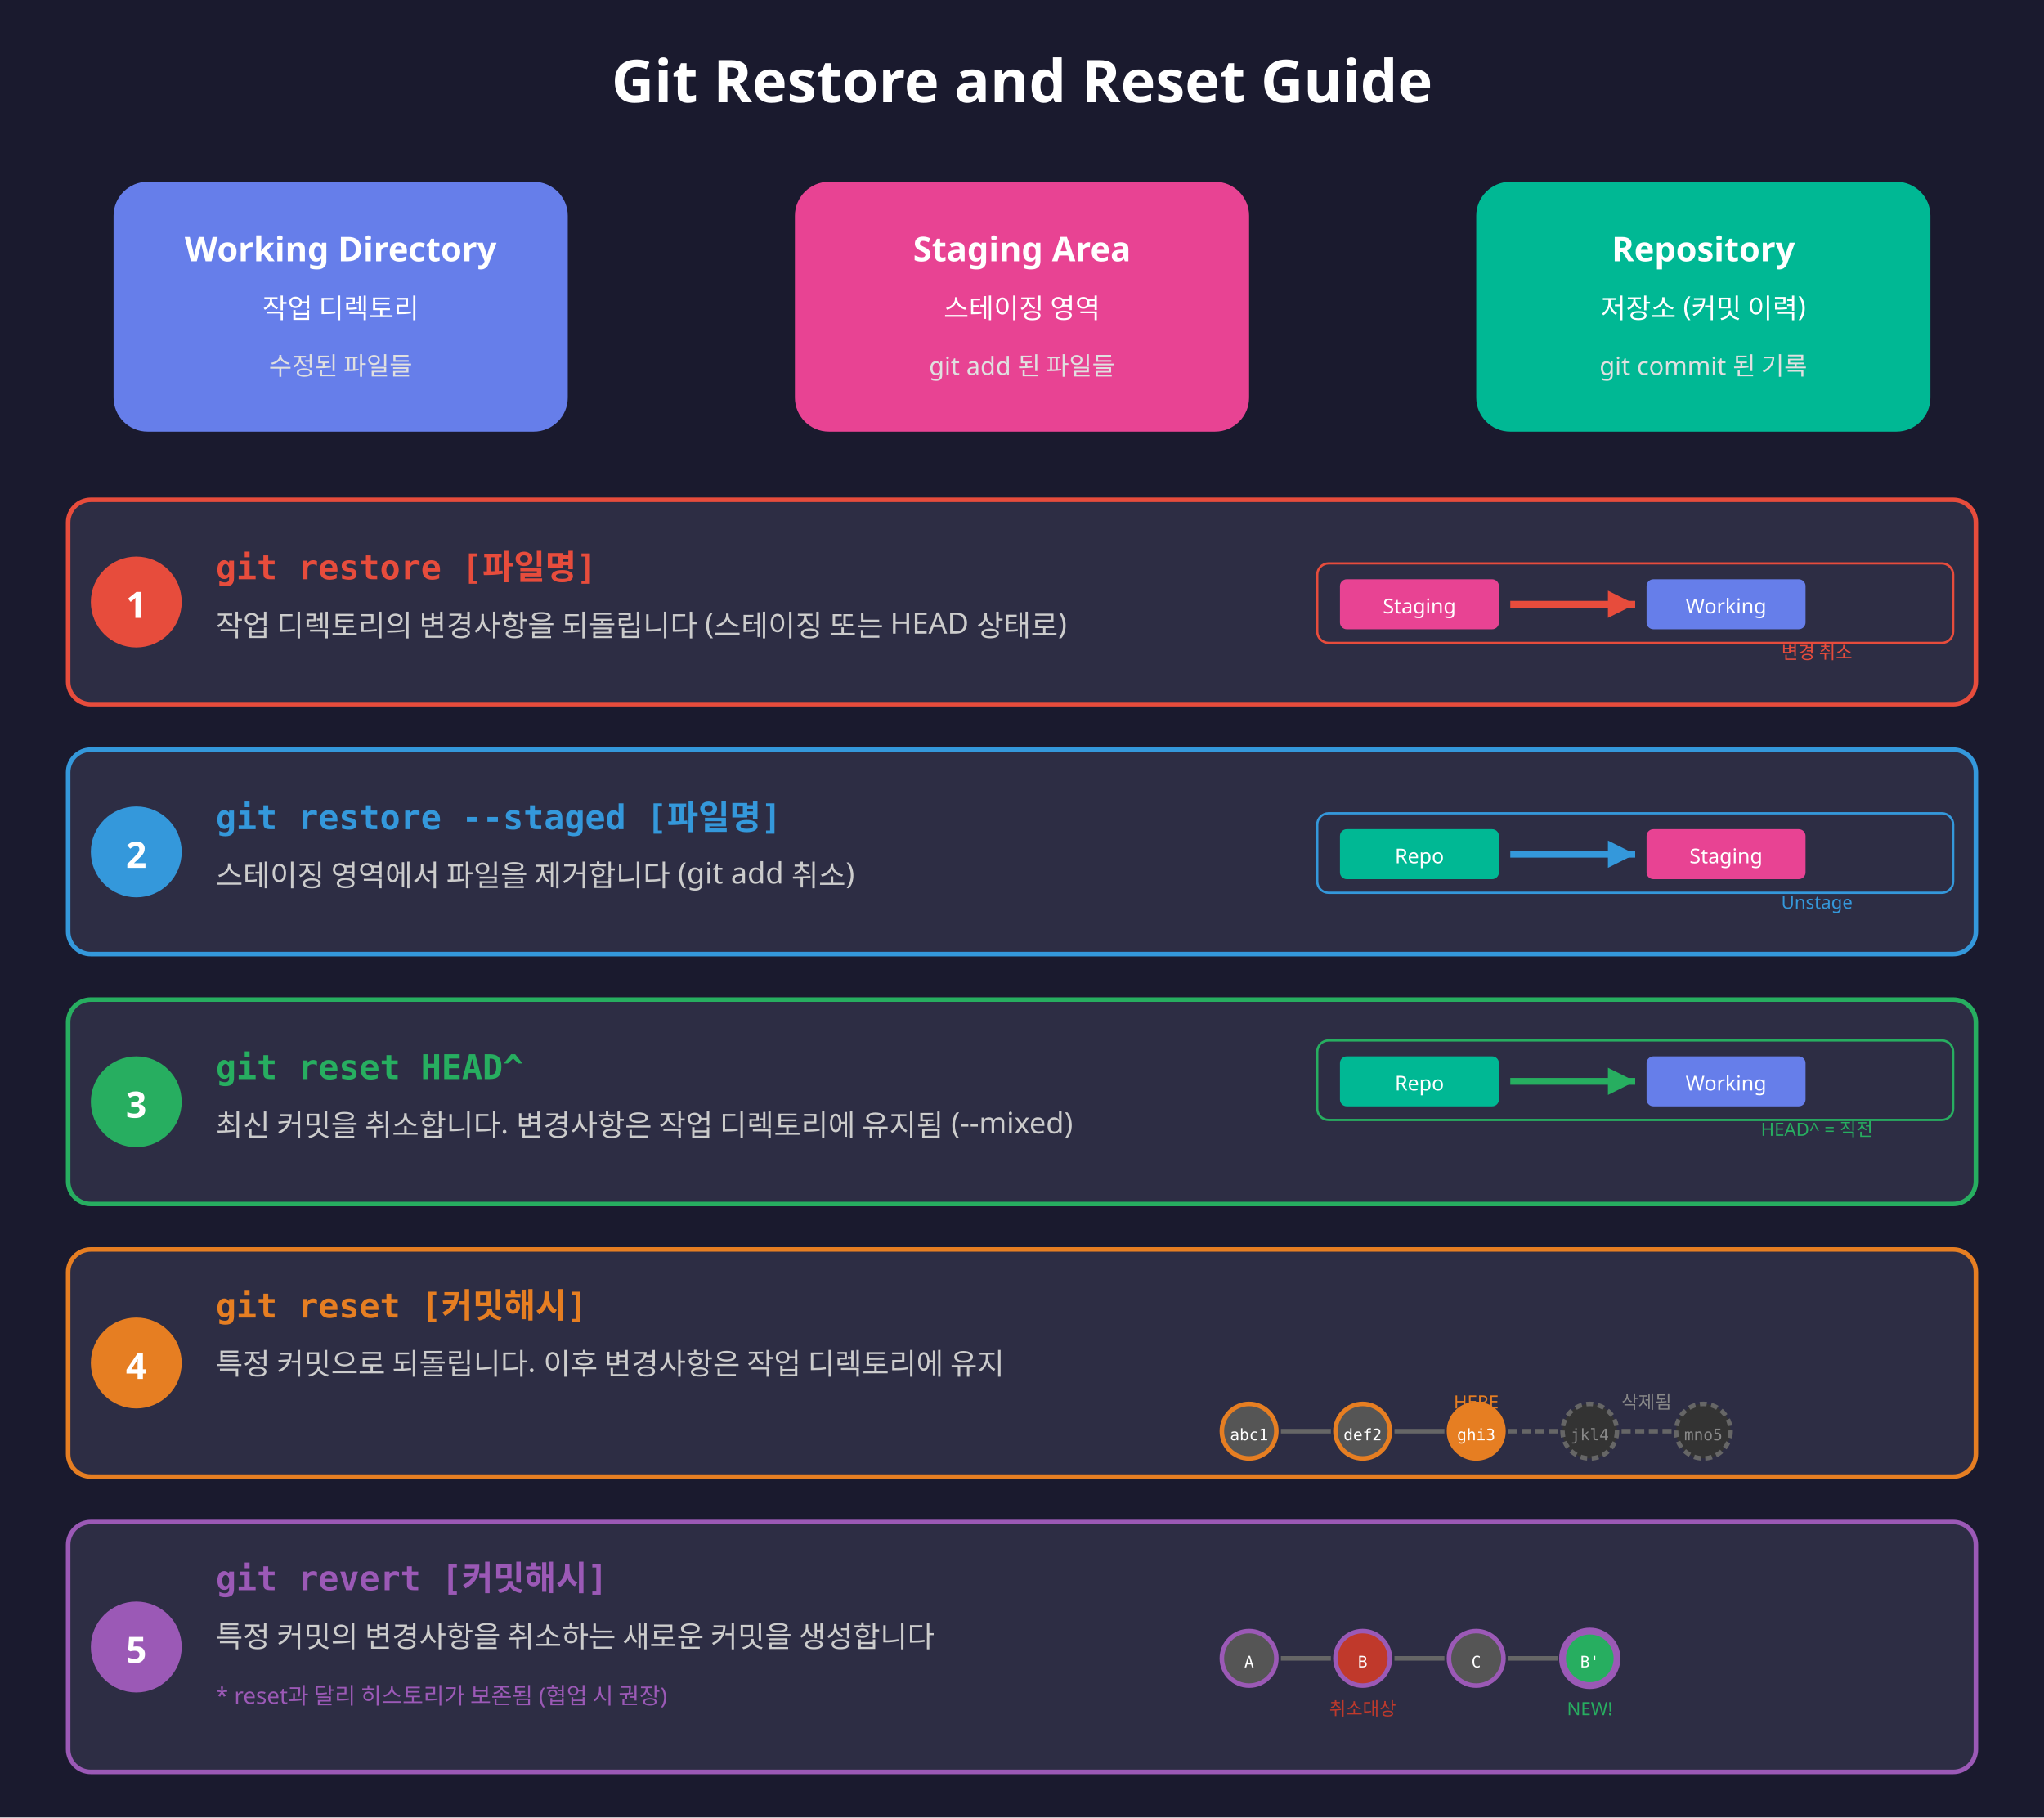
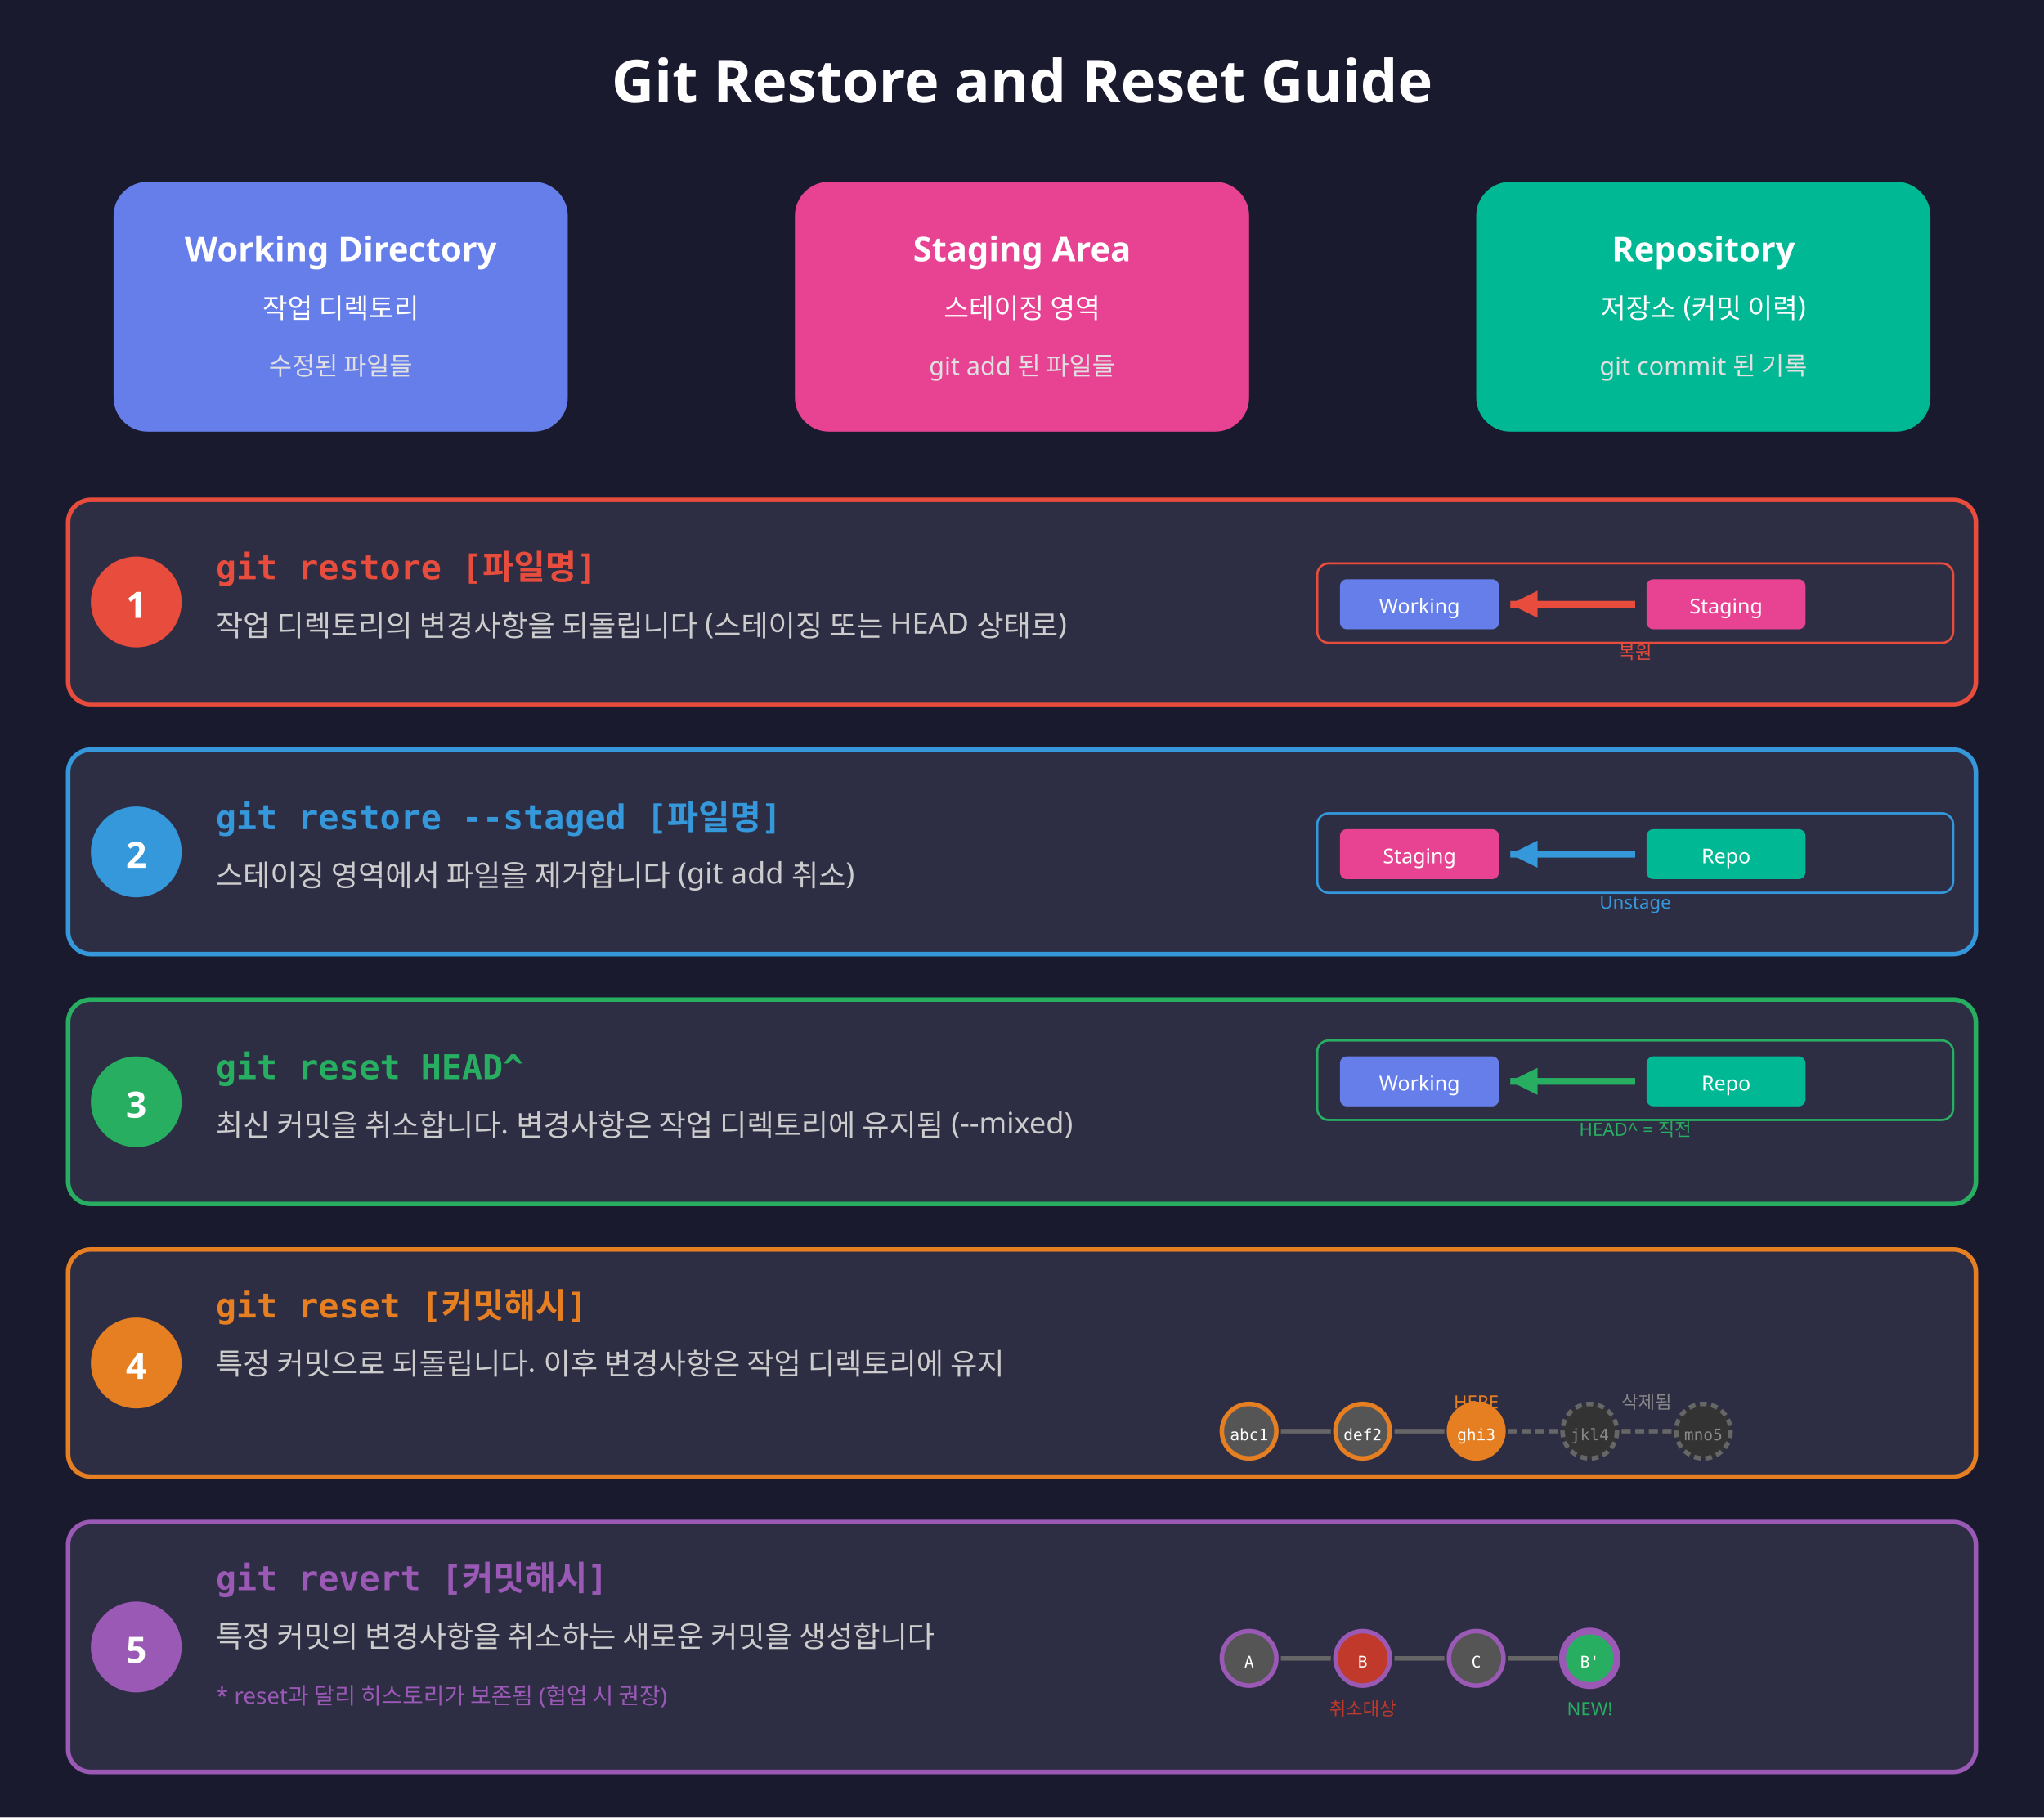
<svg xmlns="http://www.w3.org/2000/svg" viewBox="0 0 900 800" width="900" height="800">
  <rect width="900" height="800" fill="#1a1a2e" />
  <text x="450" y="45" text-anchor="middle" font-family="sans-serif" font-size="26" font-weight="bold" fill="#ffffff">Git Restore and Reset Guide</text>
  <rect x="50" y="80" width="200" height="110" rx="15" fill="#667eea" />
  <text x="150" y="115" text-anchor="middle" font-family="sans-serif" font-size="15" font-weight="bold" fill="#ffffff">Working Directory</text>
  <text x="150" y="140" text-anchor="middle" font-family="sans-serif" font-size="12" fill="#ffffff">작업 디렉토리</text>
  <text x="150" y="165" text-anchor="middle" font-family="sans-serif" font-size="11" fill="#e0e0e0">수정된 파일들</text>
  <rect x="350" y="80" width="200" height="110" rx="15" fill="#e84393" />
  <text x="450" y="115" text-anchor="middle" font-family="sans-serif" font-size="15" font-weight="bold" fill="#ffffff">Staging Area</text>
  <text x="450" y="140" text-anchor="middle" font-family="sans-serif" font-size="12" fill="#ffffff">스테이징 영역</text>
  <text x="450" y="165" text-anchor="middle" font-family="sans-serif" font-size="11" fill="#e0e0e0">git add 된 파일들</text>
  <rect x="650" y="80" width="200" height="110" rx="15" fill="#00b894" />
  <text x="750" y="115" text-anchor="middle" font-family="sans-serif" font-size="15" font-weight="bold" fill="#ffffff">Repository</text>
  <text x="750" y="140" text-anchor="middle" font-family="sans-serif" font-size="12" fill="#ffffff">저장소 (커밋 이력)</text>
  <text x="750" y="165" text-anchor="middle" font-family="sans-serif" font-size="11" fill="#e0e0e0">git commit 된 기록</text>
  <rect x="30" y="220" width="840" height="90" rx="10" fill="#2d2d44" stroke="#e74c3c" stroke-width="2" />
  <circle cx="60" cy="265" r="20" fill="#e74c3c" />
  <text x="60" y="272" text-anchor="middle" font-family="sans-serif" font-size="16" font-weight="bold" fill="#ffffff">1</text>
  <text x="95" y="255" font-family="monospace" font-size="15" font-weight="bold" fill="#e74c3c">git restore [파일명]</text>
  <text x="95" y="280" font-family="sans-serif" font-size="13" fill="#cccccc">작업 디렉토리의 변경사항을 되돌립니다 (스테이징 또는 HEAD 상태로)</text>
  <rect x="580" y="248" width="280" height="35" rx="5" fill="#2d2d44" stroke="#e74c3c" stroke-width="1" />
-   <rect x="590" y="255" width="70" height="22" rx="3" fill="#e84393" />
-   <text x="625" y="270" text-anchor="middle" font-family="sans-serif" font-size="9" fill="#ffffff">Staging</text>
+   <rect x="590" y="255" width="70" height="22" rx="3" fill="#667eea" />
+   <text x="625" y="270" text-anchor="middle" font-family="sans-serif" font-size="9" fill="#ffffff">Working</text>
  <line x1="665" y1="266" x2="720" y2="266" stroke="#e74c3c" stroke-width="3" />
-   <polygon points="720,266 708,260 708,272" fill="#e74c3c" />
-   <rect x="725" y="255" width="70" height="22" rx="3" fill="#667eea" />
-   <text x="760" y="270" text-anchor="middle" font-family="sans-serif" font-size="9" fill="#ffffff">Working</text>
-   <text x="800" y="290" text-anchor="middle" font-family="sans-serif" font-size="8" fill="#e74c3c">변경 취소</text>
+   <polygon points="665,266 677,260 677,272" fill="#e74c3c" />
+   <rect x="725" y="255" width="70" height="22" rx="3" fill="#e84393" />
+   <text x="760" y="270" text-anchor="middle" font-family="sans-serif" font-size="9" fill="#ffffff">Staging</text>
+   <text x="720" y="290" text-anchor="middle" font-family="sans-serif" font-size="8" fill="#e74c3c">복원</text>
  <rect x="30" y="330" width="840" height="90" rx="10" fill="#2d2d44" stroke="#3498db" stroke-width="2" />
  <circle cx="60" cy="375" r="20" fill="#3498db" />
  <text x="60" y="382" text-anchor="middle" font-family="sans-serif" font-size="16" font-weight="bold" fill="#ffffff">2</text>
  <text x="95" y="365" font-family="monospace" font-size="15" font-weight="bold" fill="#3498db">git restore --staged [파일명]</text>
  <text x="95" y="390" font-family="sans-serif" font-size="13" fill="#cccccc">스테이징 영역에서 파일을 제거합니다 (git add 취소)</text>
  <rect x="580" y="358" width="280" height="35" rx="5" fill="#2d2d44" stroke="#3498db" stroke-width="1" />
-   <rect x="590" y="365" width="70" height="22" rx="3" fill="#00b894" />
-   <text x="625" y="380" text-anchor="middle" font-family="sans-serif" font-size="9" fill="#ffffff">Repo</text>
+   <rect x="590" y="365" width="70" height="22" rx="3" fill="#e84393" />
+   <text x="625" y="380" text-anchor="middle" font-family="sans-serif" font-size="9" fill="#ffffff">Staging</text>
  <line x1="665" y1="376" x2="720" y2="376" stroke="#3498db" stroke-width="3" />
-   <polygon points="720,376 708,370 708,382" fill="#3498db" />
-   <rect x="725" y="365" width="70" height="22" rx="3" fill="#e84393" />
-   <text x="760" y="380" text-anchor="middle" font-family="sans-serif" font-size="9" fill="#ffffff">Staging</text>
-   <text x="800" y="400" text-anchor="middle" font-family="sans-serif" font-size="8" fill="#3498db">Unstage</text>
+   <polygon points="665,376 677,370 677,382" fill="#3498db" />
+   <rect x="725" y="365" width="70" height="22" rx="3" fill="#00b894" />
+   <text x="760" y="380" text-anchor="middle" font-family="sans-serif" font-size="9" fill="#ffffff">Repo</text>
+   <text x="720" y="400" text-anchor="middle" font-family="sans-serif" font-size="8" fill="#3498db">Unstage</text>
  <rect x="30" y="440" width="840" height="90" rx="10" fill="#2d2d44" stroke="#27ae60" stroke-width="2" />
  <circle cx="60" cy="485" r="20" fill="#27ae60" />
  <text x="60" y="492" text-anchor="middle" font-family="sans-serif" font-size="16" font-weight="bold" fill="#ffffff">3</text>
  <text x="95" y="475" font-family="monospace" font-size="15" font-weight="bold" fill="#27ae60">git reset HEAD^</text>
  <text x="95" y="500" font-family="sans-serif" font-size="13" fill="#cccccc">최신 커밋을 취소합니다. 변경사항은 작업 디렉토리에 유지됨 (--mixed)</text>
  <rect x="580" y="458" width="280" height="35" rx="5" fill="#2d2d44" stroke="#27ae60" stroke-width="1" />
-   <rect x="590" y="465" width="70" height="22" rx="3" fill="#00b894" />
-   <text x="625" y="480" text-anchor="middle" font-family="sans-serif" font-size="9" fill="#ffffff">Repo</text>
+   <rect x="590" y="465" width="70" height="22" rx="3" fill="#667eea" />
+   <text x="625" y="480" text-anchor="middle" font-family="sans-serif" font-size="9" fill="#ffffff">Working</text>
  <line x1="665" y1="476" x2="720" y2="476" stroke="#27ae60" stroke-width="3" />
-   <polygon points="720,476 708,470 708,482" fill="#27ae60" />
-   <rect x="725" y="465" width="70" height="22" rx="3" fill="#667eea" />
-   <text x="760" y="480" text-anchor="middle" font-family="sans-serif" font-size="9" fill="#ffffff">Working</text>
-   <text x="800" y="500" text-anchor="middle" font-family="sans-serif" font-size="8" fill="#27ae60">HEAD^ = 직전</text>
+   <polygon points="665,476 677,470 677,482" fill="#27ae60" />
+   <rect x="725" y="465" width="70" height="22" rx="3" fill="#00b894" />
+   <text x="760" y="480" text-anchor="middle" font-family="sans-serif" font-size="9" fill="#ffffff">Repo</text>
+   <text x="720" y="500" text-anchor="middle" font-family="sans-serif" font-size="8" fill="#27ae60">HEAD^ = 직전</text>
  <rect x="30" y="550" width="840" height="100" rx="10" fill="#2d2d44" stroke="#e67e22" stroke-width="2" />
  <circle cx="60" cy="600" r="20" fill="#e67e22" />
  <text x="60" y="607" text-anchor="middle" font-family="sans-serif" font-size="16" font-weight="bold" fill="#ffffff">4</text>
  <text x="95" y="580" font-family="monospace" font-size="15" font-weight="bold" fill="#e67e22">git reset [커밋해시]</text>
  <text x="95" y="605" font-family="sans-serif" font-size="13" fill="#cccccc">특정 커밋으로 되돌립니다. 이후 변경사항은 작업 디렉토리에 유지</text>
  <circle cx="550" cy="630" r="12" fill="#555555" stroke="#e67e22" stroke-width="2" />
  <text x="550" y="634" text-anchor="middle" font-family="monospace" font-size="7" fill="#ffffff">abc1</text>
  <line x1="564" y1="630" x2="586" y2="630" stroke="#666666" stroke-width="2" />
  <circle cx="600" cy="630" r="12" fill="#555555" stroke="#e67e22" stroke-width="2" />
  <text x="600" y="634" text-anchor="middle" font-family="monospace" font-size="7" fill="#ffffff">def2</text>
  <line x1="614" y1="630" x2="636" y2="630" stroke="#666666" stroke-width="2" />
  <circle cx="650" cy="630" r="12" fill="#e67e22" stroke="#e67e22" stroke-width="2" />
  <text x="650" y="634" text-anchor="middle" font-family="monospace" font-size="7" fill="#ffffff">ghi3</text>
  <text x="650" y="620" text-anchor="middle" font-family="sans-serif" font-size="8" fill="#e67e22">HERE</text>
  <line x1="664" y1="630" x2="686" y2="630" stroke="#666666" stroke-width="2" stroke-dasharray="4,2" />
  <circle cx="700" cy="630" r="12" fill="#333333" stroke="#666666" stroke-width="2" stroke-dasharray="3,2" />
  <text x="700" y="634" text-anchor="middle" font-family="monospace" font-size="7" fill="#888888">jkl4</text>
  <line x1="714" y1="630" x2="736" y2="630" stroke="#666666" stroke-width="2" stroke-dasharray="4,2" />
  <circle cx="750" cy="630" r="12" fill="#333333" stroke="#666666" stroke-width="2" stroke-dasharray="3,2" />
  <text x="750" y="634" text-anchor="middle" font-family="monospace" font-size="7" fill="#888888">mno5</text>
  <text x="725" y="620" text-anchor="middle" font-family="sans-serif" font-size="8" fill="#888888">삭제됨</text>
  <rect x="30" y="670" width="840" height="110" rx="10" fill="#2d2d44" stroke="#9b59b6" stroke-width="2" />
  <circle cx="60" cy="725" r="20" fill="#9b59b6" />
  <text x="60" y="732" text-anchor="middle" font-family="sans-serif" font-size="16" font-weight="bold" fill="#ffffff">5</text>
  <text x="95" y="700" font-family="monospace" font-size="15" font-weight="bold" fill="#9b59b6">git revert [커밋해시]</text>
  <text x="95" y="725" font-family="sans-serif" font-size="13" fill="#cccccc">특정 커밋의 변경사항을 취소하는 새로운 커밋을 생성합니다</text>
  <text x="95" y="750" font-family="sans-serif" font-size="10" fill="#9b59b6">* reset과 달리 히스토리가 보존됨 (협업 시 권장)</text>
  <circle cx="550" cy="730" r="12" fill="#555555" stroke="#9b59b6" stroke-width="2" />
  <text x="550" y="734" text-anchor="middle" font-family="monospace" font-size="7" fill="#ffffff">A</text>
  <line x1="564" y1="730" x2="586" y2="730" stroke="#666666" stroke-width="2" />
  <circle cx="600" cy="730" r="12" fill="#c0392b" stroke="#9b59b6" stroke-width="2" />
  <text x="600" y="734" text-anchor="middle" font-family="monospace" font-size="7" fill="#ffffff">B</text>
  <text x="600" y="755" text-anchor="middle" font-family="sans-serif" font-size="8" fill="#c0392b">취소대상</text>
  <line x1="614" y1="730" x2="636" y2="730" stroke="#666666" stroke-width="2" />
  <circle cx="650" cy="730" r="12" fill="#555555" stroke="#9b59b6" stroke-width="2" />
  <text x="650" y="734" text-anchor="middle" font-family="monospace" font-size="7" fill="#ffffff">C</text>
  <line x1="664" y1="730" x2="686" y2="730" stroke="#666666" stroke-width="2" />
  <circle cx="700" cy="730" r="12" fill="#27ae60" stroke="#9b59b6" stroke-width="3" />
  <text x="700" y="734" text-anchor="middle" font-family="monospace" font-size="7" fill="#ffffff">B'</text>
  <text x="700" y="755" text-anchor="middle" font-family="sans-serif" font-size="8" fill="#27ae60">NEW!</text>
</svg>
